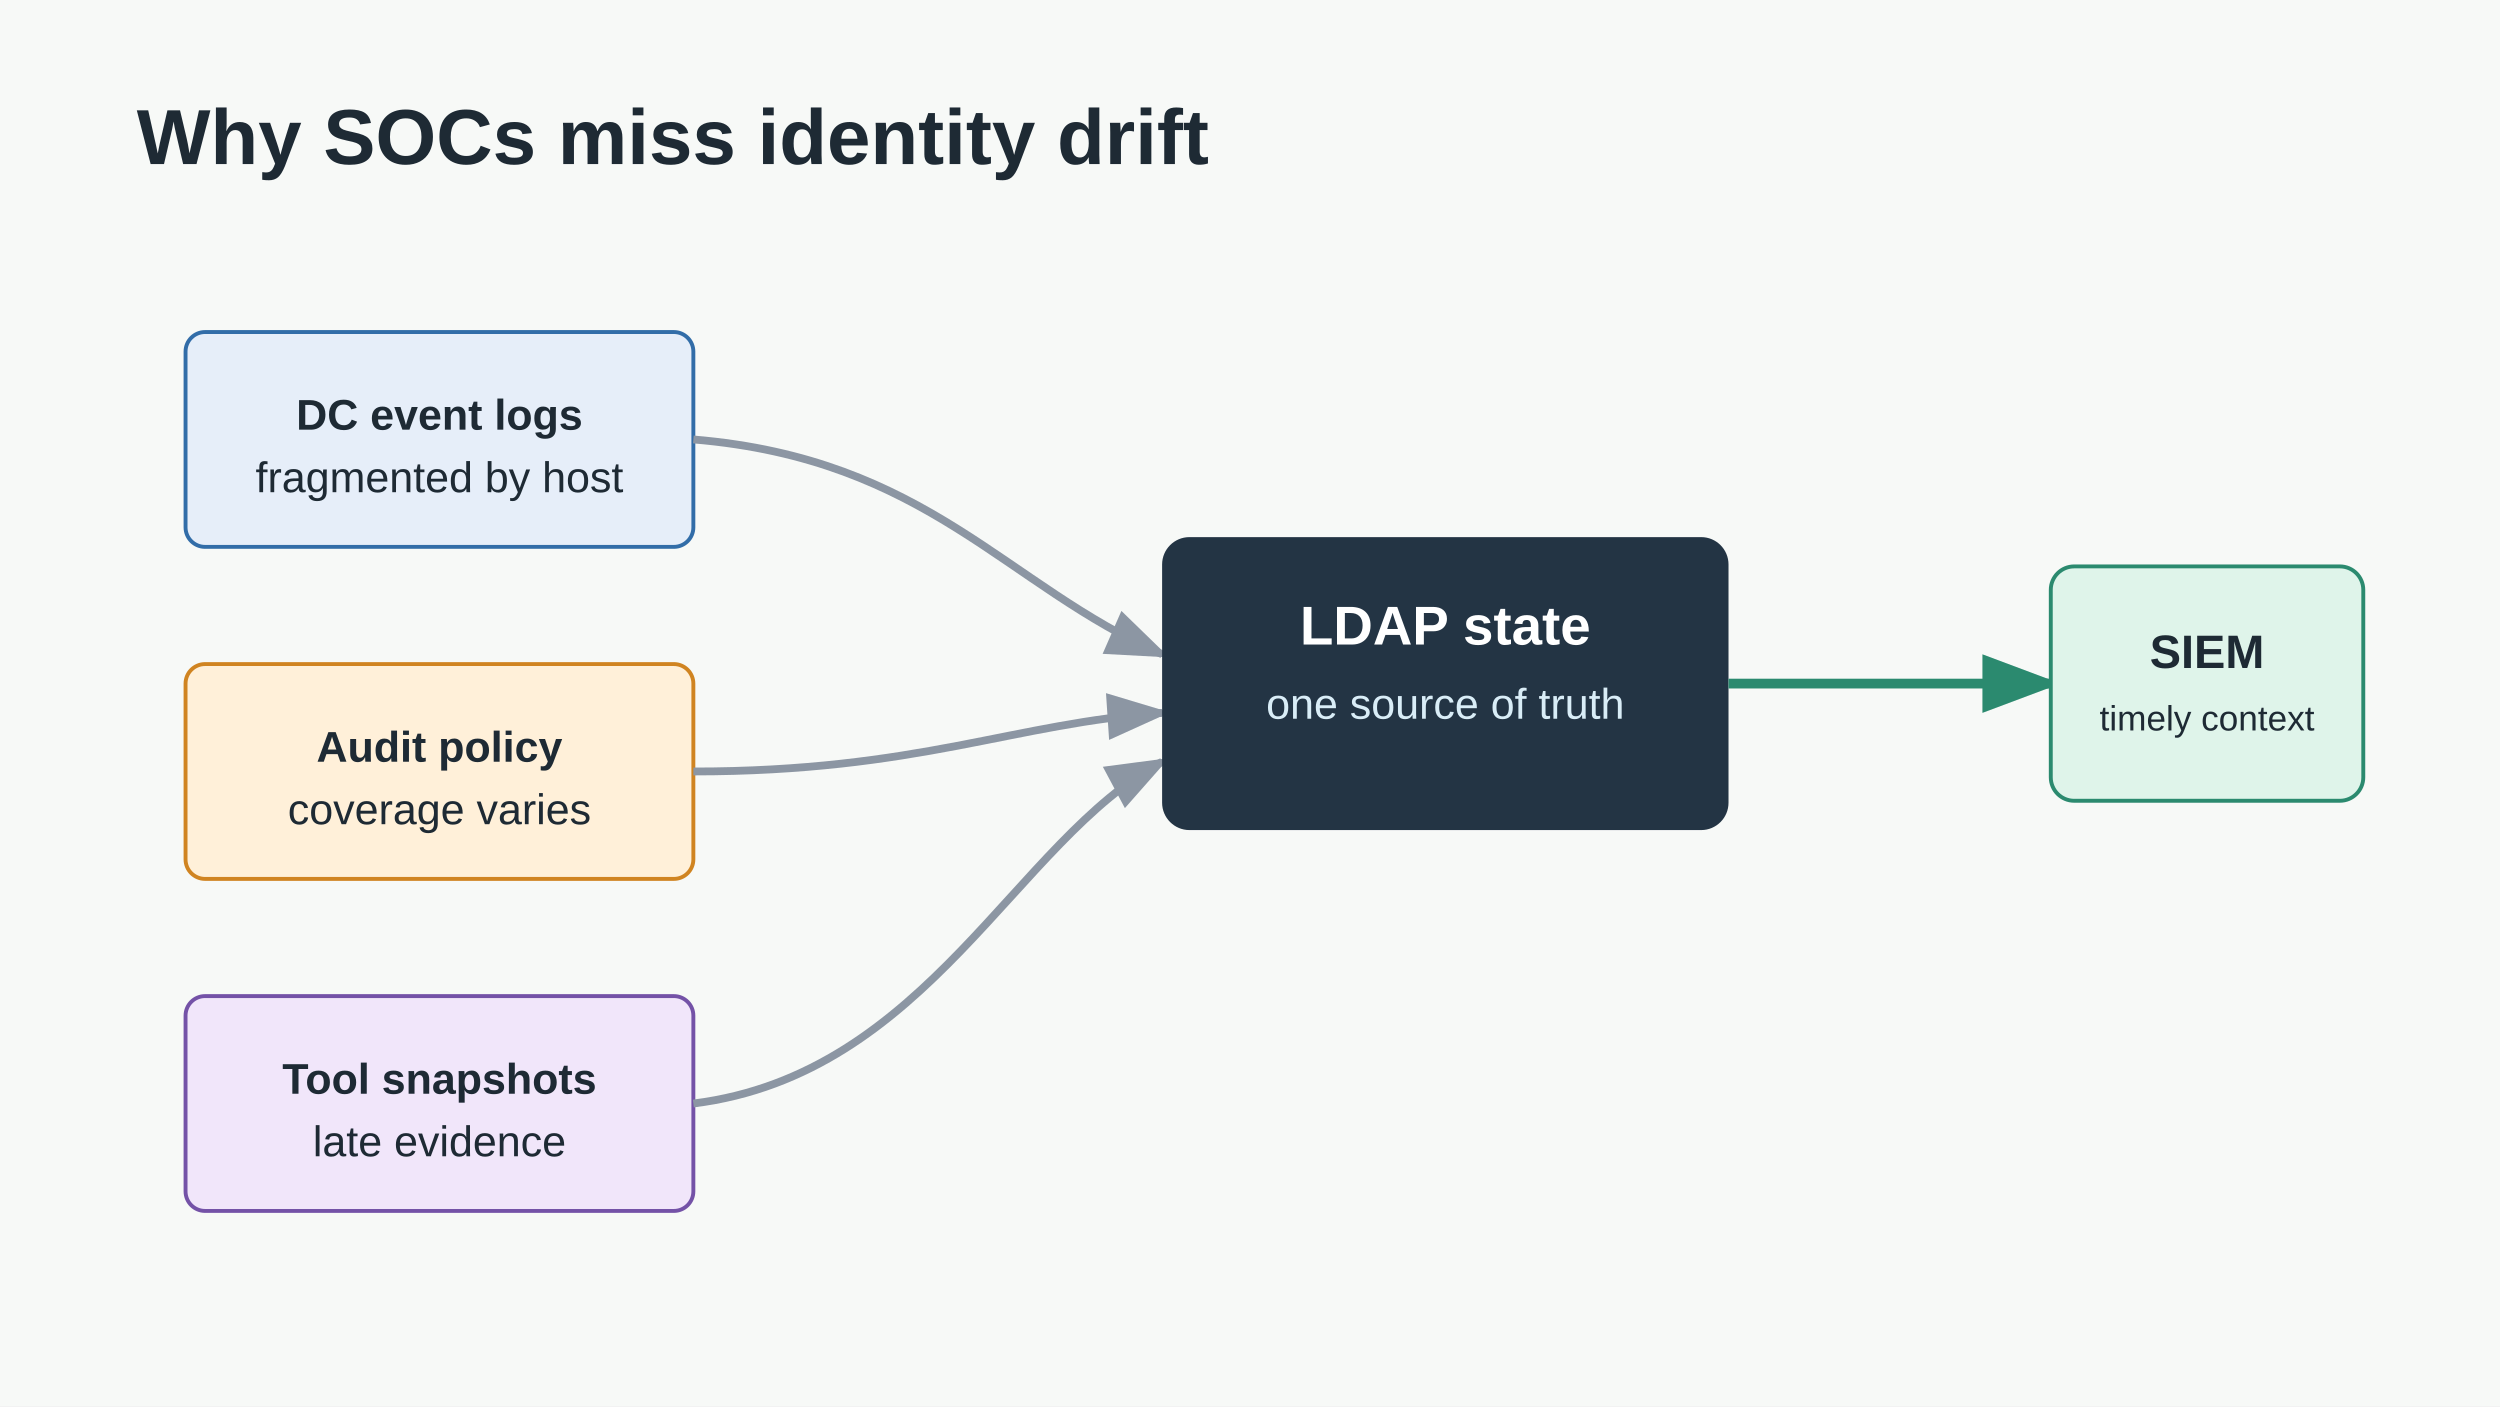
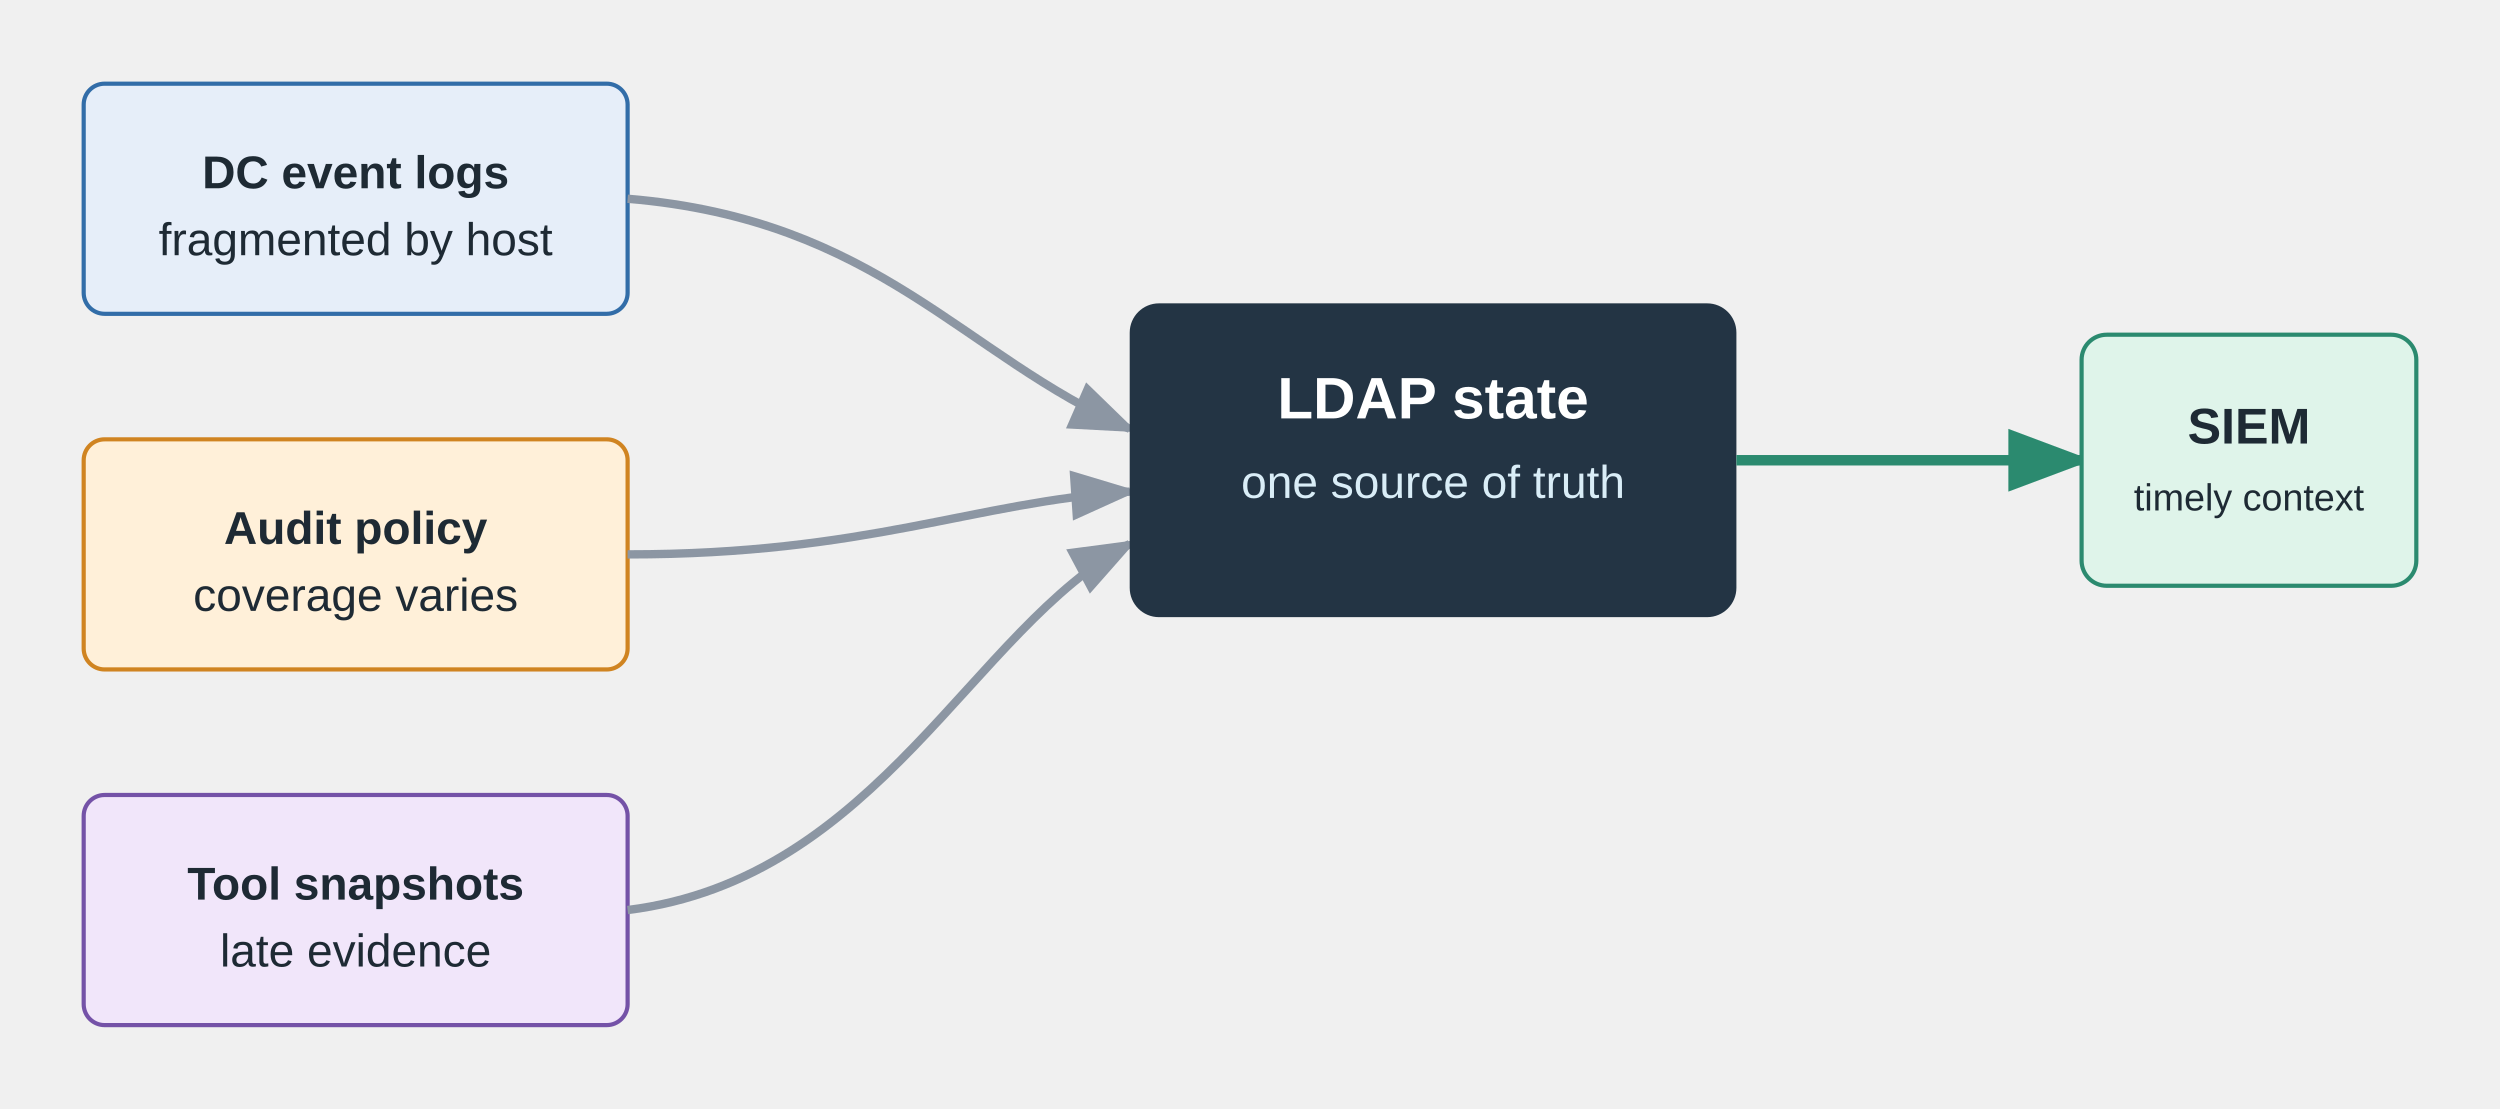
- <svg xmlns="http://www.w3.org/2000/svg" width="1280" height="720" viewBox="0 0 1280 720">
-   <rect width="1280" height="720" fill="#f7f9f7" />
-   <text x="70" y="84" font-family="Segoe UI, Arial" font-size="40" font-weight="700" fill="#1e2a34">Why SOCs miss identity drift</text>
+ <svg xmlns="http://www.w3.org/2000/svg" width="1195" height="530" viewBox="55 130 1195 530">
  <g font-family="Segoe UI, Arial" font-size="22" fill="#1e2a34">
    <rect x="95" y="170" width="260" height="110" rx="10" fill="#e6eef9" stroke="#326da8" stroke-width="2" />
    <text x="225" y="220" text-anchor="middle" font-weight="700">DC event logs</text>
    <text x="225" y="252" text-anchor="middle">fragmented by host</text>
    <rect x="95" y="340" width="260" height="110" rx="10" fill="#fff0d9" stroke="#d08421" stroke-width="2" />
    <text x="225" y="390" text-anchor="middle" font-weight="700">Audit policy</text>
    <text x="225" y="422" text-anchor="middle">coverage varies</text>
    <rect x="95" y="510" width="260" height="110" rx="10" fill="#f1e6fa" stroke="#7452a7" stroke-width="2" />
    <text x="225" y="560" text-anchor="middle" font-weight="700">Tool snapshots</text>
    <text x="225" y="592" text-anchor="middle">late evidence</text>
  </g>
  <g stroke="#8c96a3" stroke-width="4" fill="none" marker-end="url(#arrow)">
    <path d="M355 225 C475 235 515 300 595 335" />
    <path d="M355 395 C470 395 520 370 595 365" />
    <path d="M355 565 C475 550 520 430 595 390" />
  </g>
  <rect x="595" y="275" width="290" height="150" rx="14" fill="#233444" />
  <text x="740" y="330" text-anchor="middle" font-family="Segoe UI, Arial" font-size="28" font-weight="700" fill="#ffffff">LDAP state</text>
  <text x="740" y="368" text-anchor="middle" font-family="Segoe UI, Arial" font-size="22" fill="#d9edf7">one source of truth</text>
  <path d="M885 350 H1050" stroke="#2b8a6f" stroke-width="5" fill="none" marker-end="url(#greenarrow)" />
  <rect x="1050" y="290" width="160" height="120" rx="12" fill="#dff4ea" stroke="#2b8a6f" stroke-width="2" />
  <text x="1130" y="342" text-anchor="middle" font-family="Segoe UI, Arial" font-size="24" font-weight="700" fill="#1e2a34">SIEM</text>
  <text x="1130" y="374" text-anchor="middle" font-family="Segoe UI, Arial" font-size="18" fill="#1e2a34">timely context</text>
  <defs>
    <marker id="arrow" markerWidth="10" markerHeight="10" refX="7" refY="3" orient="auto">
      <path d="M0,0 L0,6 L8,3 z" fill="#8c96a3" />
    </marker>
    <marker id="greenarrow" markerWidth="10" markerHeight="10" refX="7" refY="3" orient="auto">
      <path d="M0,0 L0,6 L8,3 z" fill="#2b8a6f" />
    </marker>
  </defs>
</svg>
